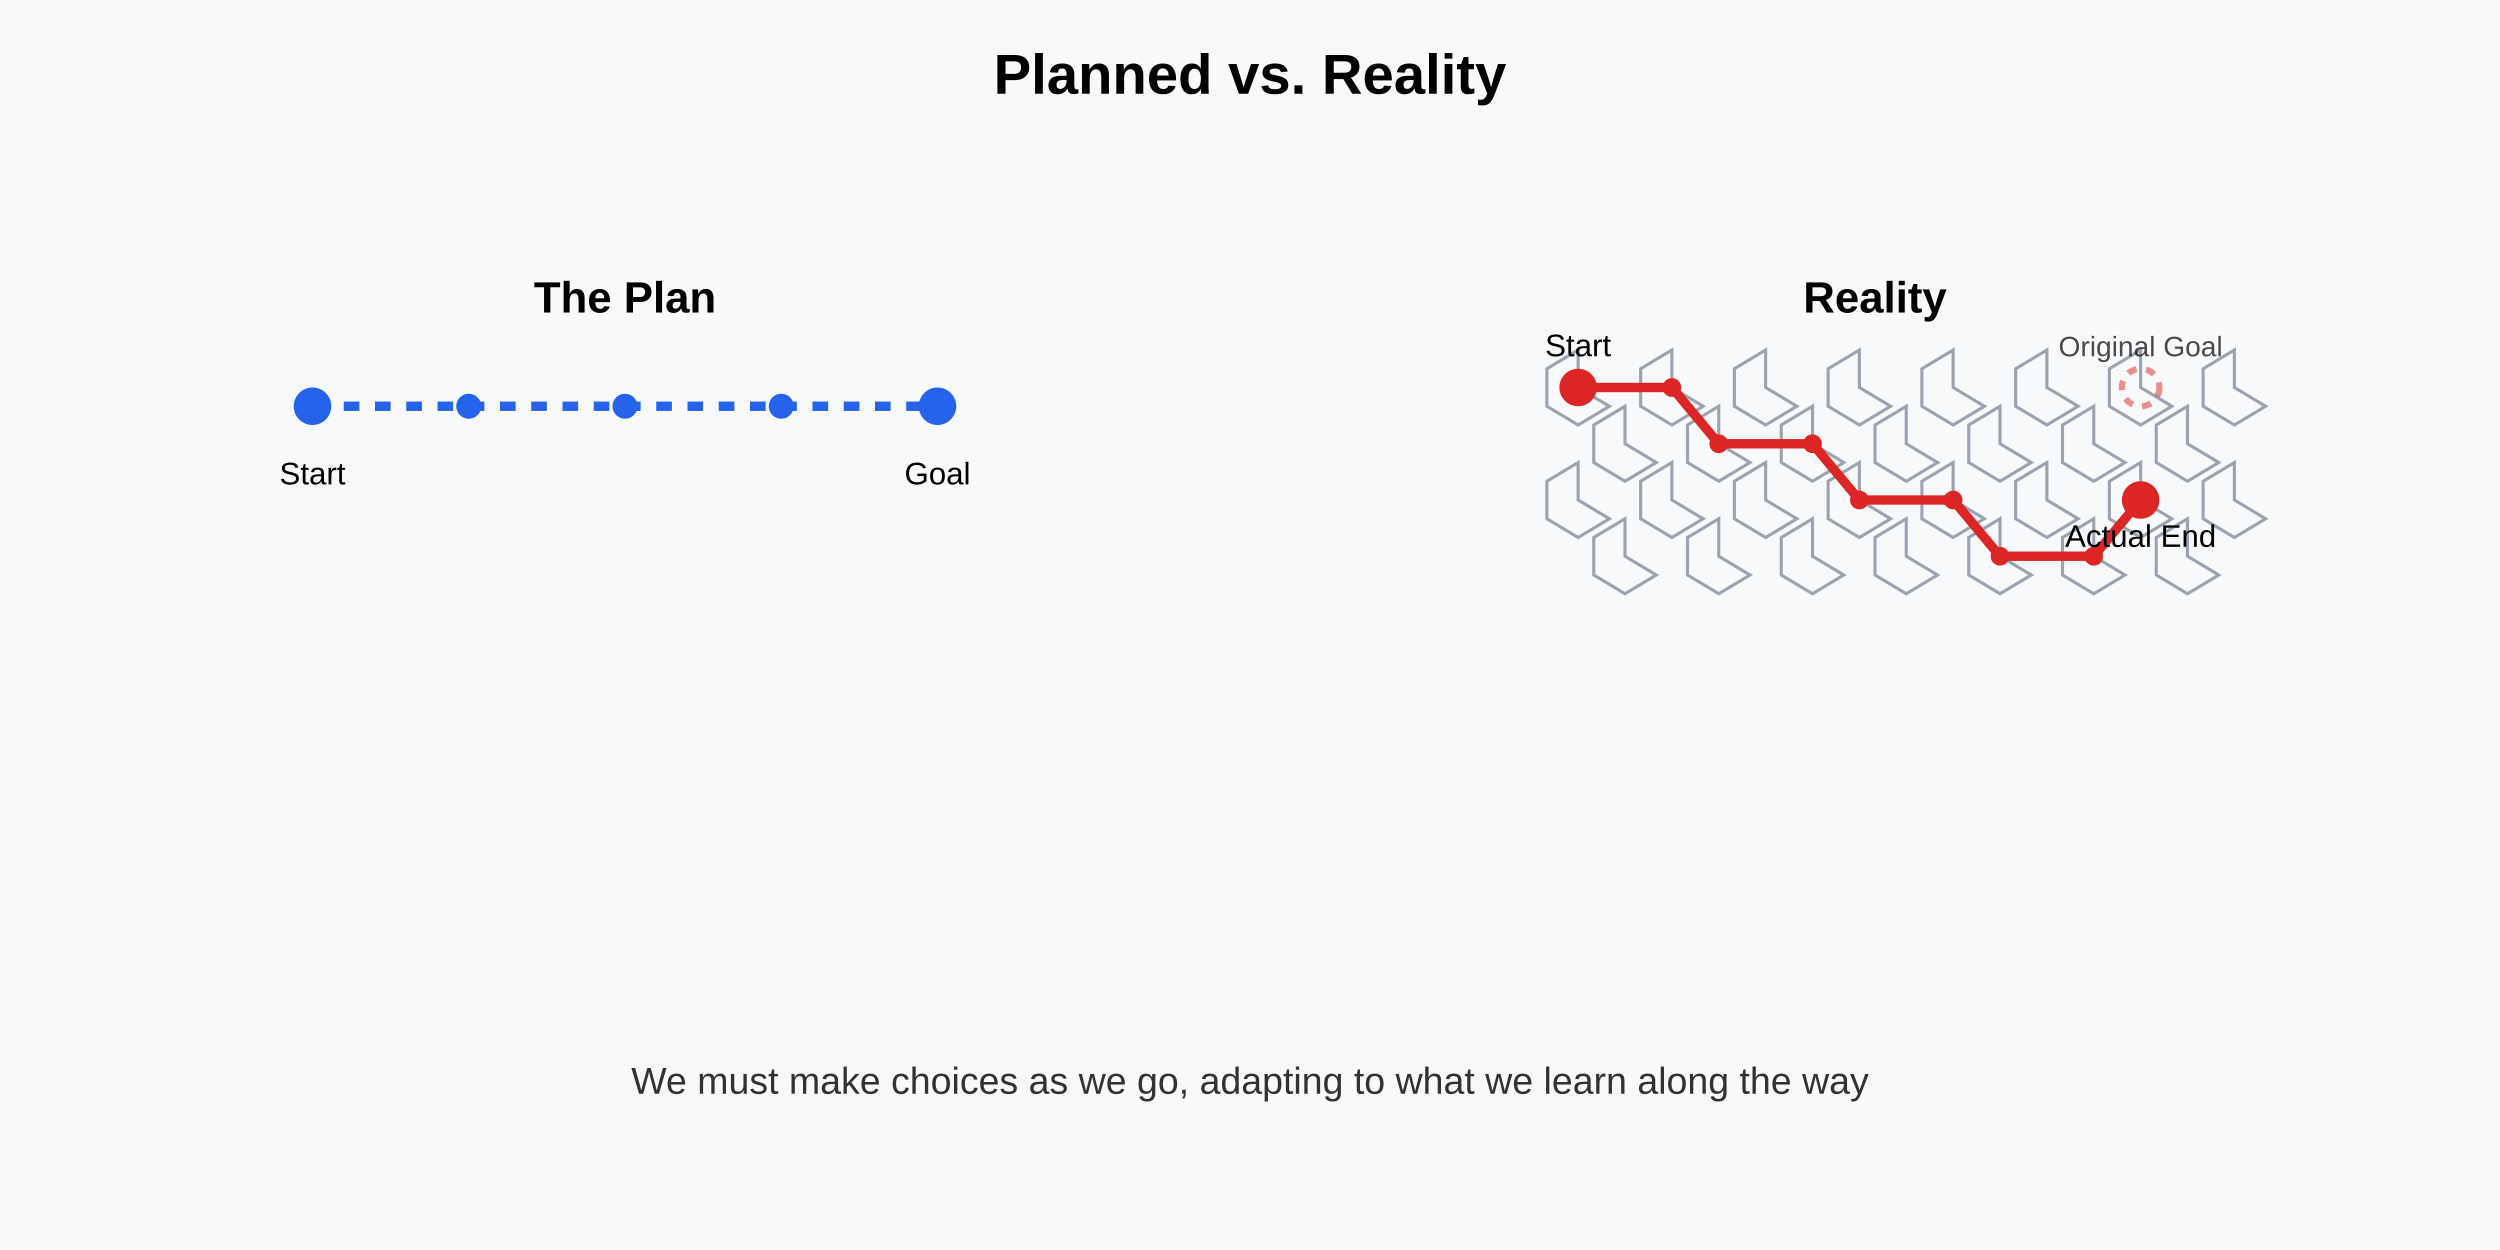
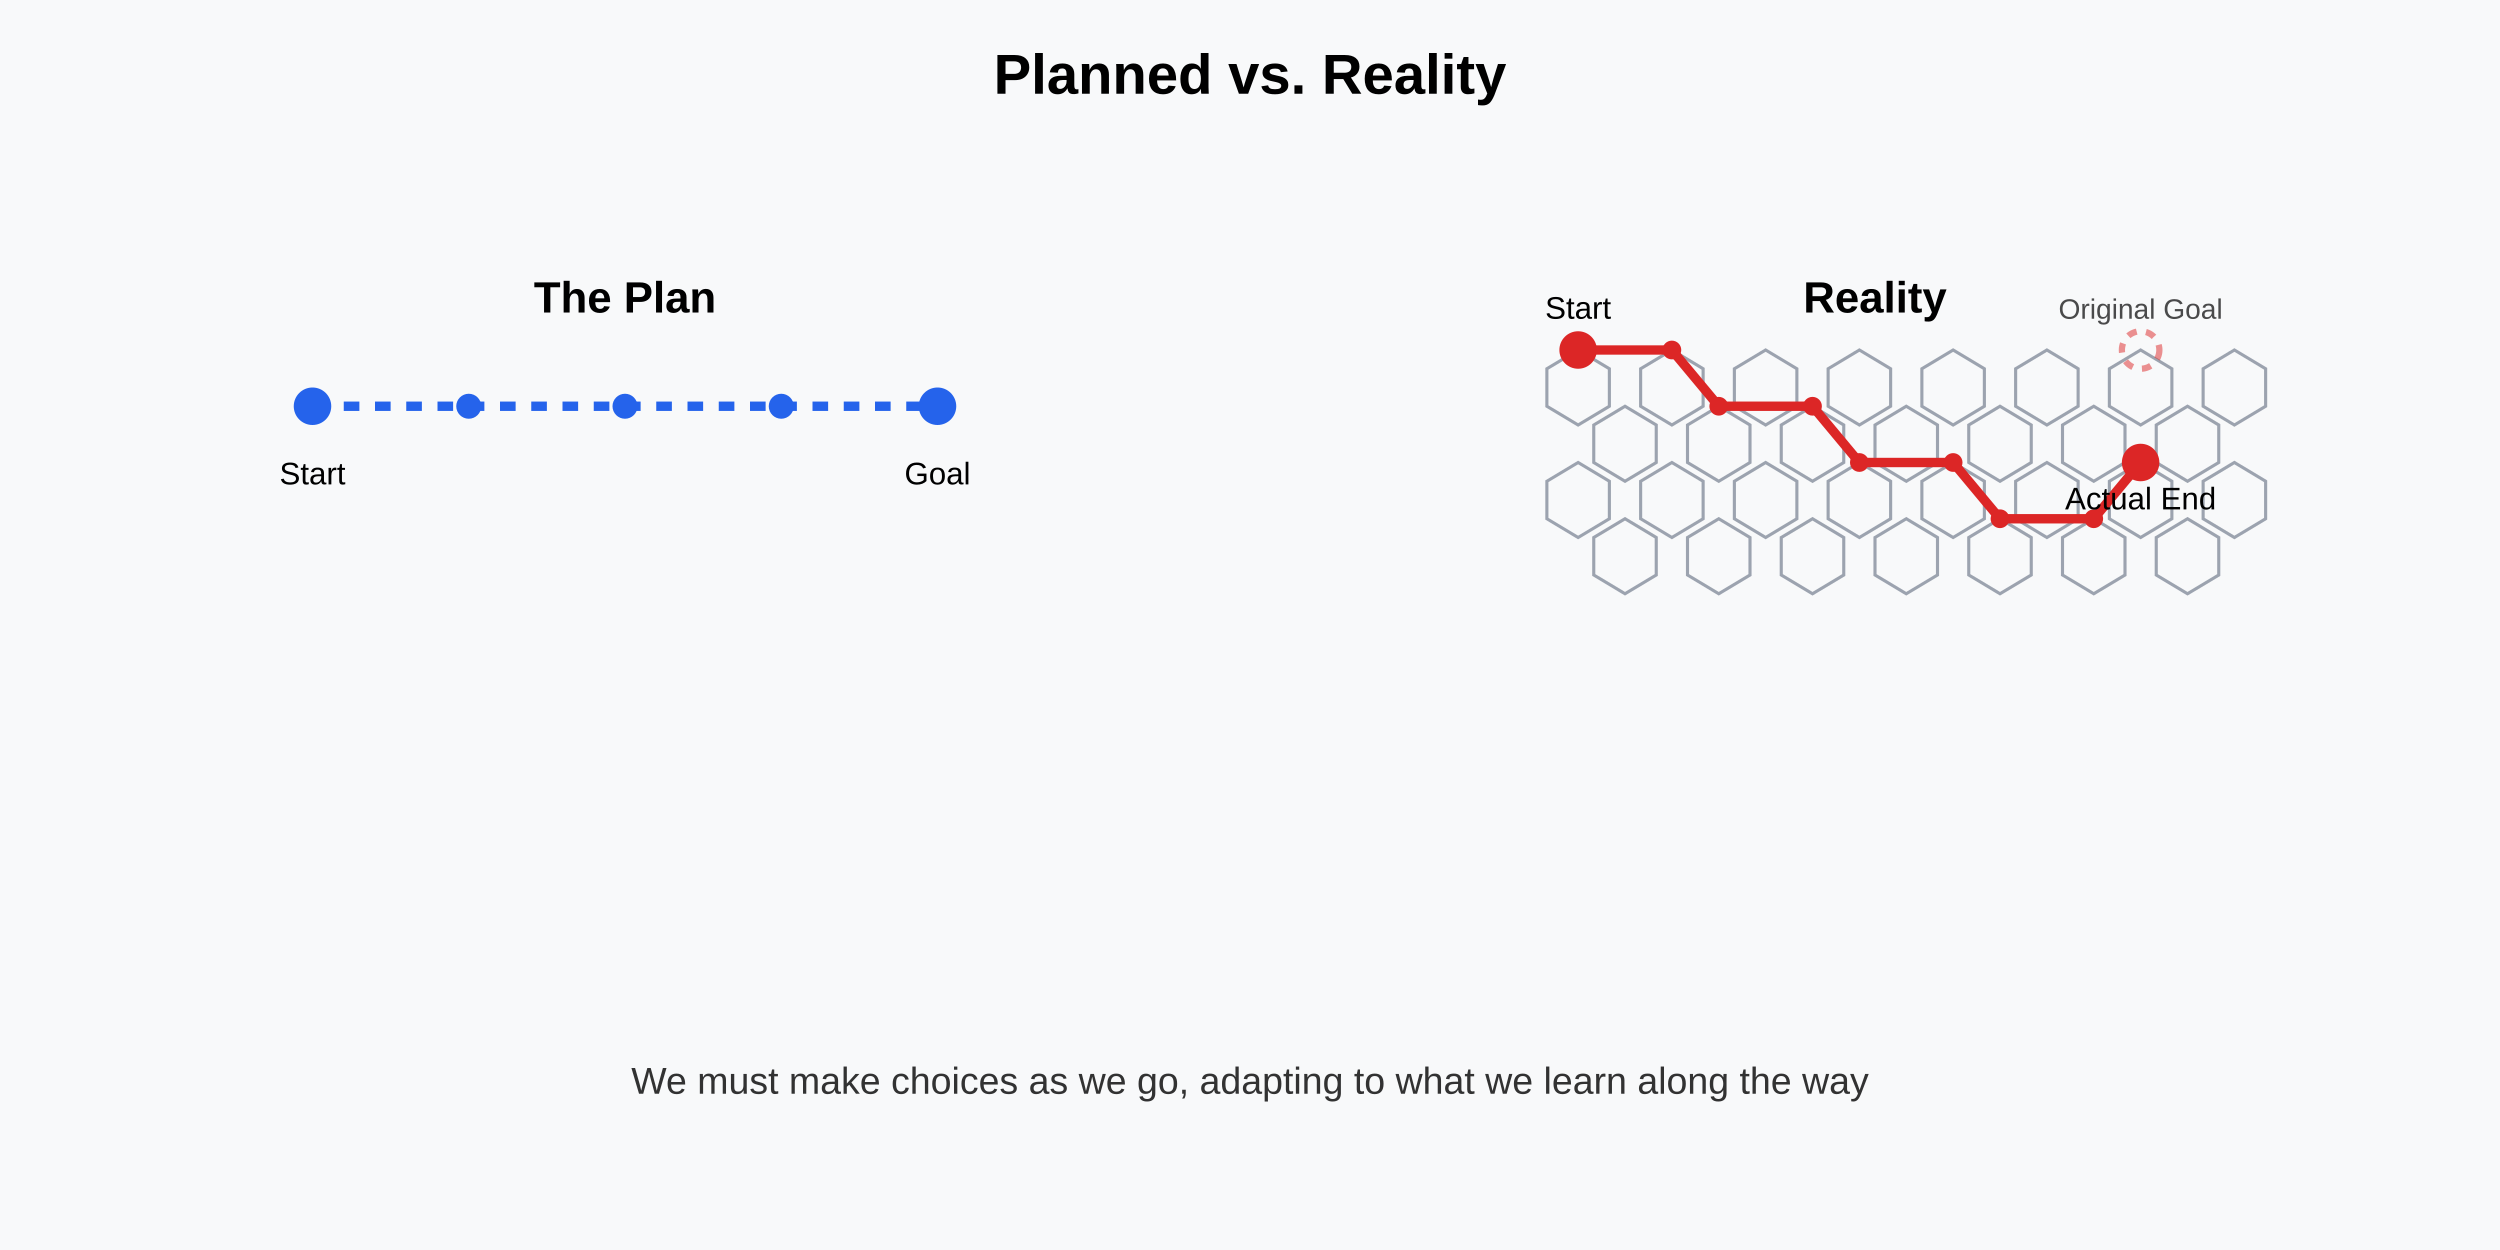
<svg xmlns="http://www.w3.org/2000/svg" width="800" height="400">
  <rect width="800" height="400" fill="#f8f9fa" />
  <text x="400" y="30" text-anchor="middle" font-family="Arial, sans-serif" font-size="18" font-weight="bold">
    Planned vs. Reality
  </text>
  <g transform="translate(50, 80)">
    <text x="150" y="20" text-anchor="middle" font-family="Arial, sans-serif" font-size="14" font-weight="bold">
      The Plan
    </text>
    <line x1="50" y1="50" x2="250" y2="50" stroke="#2563eb" stroke-width="3" stroke-dasharray="5,5" />
    <circle cx="50" cy="50" r="6" fill="#2563eb" />
    <circle cx="100" cy="50" r="4" fill="#2563eb" />
    <circle cx="150" cy="50" r="4" fill="#2563eb" />
    <circle cx="200" cy="50" r="4" fill="#2563eb" />
    <circle cx="250" cy="50" r="6" fill="#2563eb" />
    <text x="50" y="75" text-anchor="middle" font-family="Arial, sans-serif" font-size="10">Start</text>
    <text x="250" y="75" text-anchor="middle" font-family="Arial, sans-serif" font-size="10">Goal</text>
  </g>
  <g transform="translate(450, 80)">
    <text x="150" y="20" text-anchor="middle" font-family="Arial, sans-serif" font-size="14" font-weight="bold">
      Reality
    </text>
-     <polygon points="55,44 65,50 55,56 45,50 45,38 55,32" fill="none" stroke="#9ca3af" stroke-width="1" />
-     <polygon points="85,44 95,50 85,56 75,50 75,38 85,32" fill="none" stroke="#9ca3af" stroke-width="1" />
-     <polygon points="115,44 125,50 115,56 105,50 105,38 115,32" fill="none" stroke="#9ca3af" stroke-width="1" />
-     <polygon points="145,44 155,50 145,56 135,50 135,38 145,32" fill="none" stroke="#9ca3af" stroke-width="1" />
-     <polygon points="175,44 185,50 175,56 165,50 165,38 175,32" fill="none" stroke="#9ca3af" stroke-width="1" />
-     <polygon points="205,44 215,50 205,56 195,50 195,38 205,32" fill="none" stroke="#9ca3af" stroke-width="1" />
-     <polygon points="235,44 245,50 235,56 225,50 225,38 235,32" fill="none" stroke="#9ca3af" stroke-width="1" />
-     <polygon points="265,44 275,50 265,56 255,50 255,38 265,32" fill="none" stroke="#9ca3af" stroke-width="1" />
-     <polygon points="70,62 80,68 70,74 60,68 60,56 70,50" fill="none" stroke="#9ca3af" stroke-width="1" />
-     <polygon points="100,62 110,68 100,74 90,68 90,56 100,50" fill="none" stroke="#9ca3af" stroke-width="1" />
-     <polygon points="130,62 140,68 130,74 120,68 120,56 130,50" fill="none" stroke="#9ca3af" stroke-width="1" />
-     <polygon points="160,62 170,68 160,74 150,68 150,56 160,50" fill="none" stroke="#9ca3af" stroke-width="1" />
-     <polygon points="190,62 200,68 190,74 180,68 180,56 190,50" fill="none" stroke="#9ca3af" stroke-width="1" />
-     <polygon points="220,62 230,68 220,74 210,68 210,56 220,50" fill="none" stroke="#9ca3af" stroke-width="1" />
-     <polygon points="250,62 260,68 250,74 240,68 240,56 250,50" fill="none" stroke="#9ca3af" stroke-width="1" />
-     <polygon points="55,80 65,86 55,92 45,86 45,74 55,68" fill="none" stroke="#9ca3af" stroke-width="1" />
-     <polygon points="85,80 95,86 85,92 75,86 75,74 85,68" fill="none" stroke="#9ca3af" stroke-width="1" />
-     <polygon points="115,80 125,86 115,92 105,86 105,74 115,68" fill="none" stroke="#9ca3af" stroke-width="1" />
-     <polygon points="145,80 155,86 145,92 135,86 135,74 145,68" fill="none" stroke="#9ca3af" stroke-width="1" />
-     <polygon points="175,80 185,86 175,92 165,86 165,74 175,68" fill="none" stroke="#9ca3af" stroke-width="1" />
-     <polygon points="205,80 215,86 205,92 195,86 195,74 205,68" fill="none" stroke="#9ca3af" stroke-width="1" />
-     <polygon points="235,80 245,86 235,92 225,86 225,74 235,68" fill="none" stroke="#9ca3af" stroke-width="1" />
-     <polygon points="265,80 275,86 265,92 255,86 255,74 265,68" fill="none" stroke="#9ca3af" stroke-width="1" />
-     <polygon points="70,98 80,104 70,110 60,104 60,92 70,86" fill="none" stroke="#9ca3af" stroke-width="1" />
-     <polygon points="100,98 110,104 100,110 90,104 90,92 100,86" fill="none" stroke="#9ca3af" stroke-width="1" />
-     <polygon points="130,98 140,104 130,110 120,104 120,92 130,86" fill="none" stroke="#9ca3af" stroke-width="1" />
-     <polygon points="160,98 170,104 160,110 150,104 150,92 160,86" fill="none" stroke="#9ca3af" stroke-width="1" />
-     <polygon points="190,98 200,104 190,110 180,104 180,92 190,86" fill="none" stroke="#9ca3af" stroke-width="1" />
-     <polygon points="220,98 230,104 220,110 210,104 210,92 220,86" fill="none" stroke="#9ca3af" stroke-width="1" />
-     <polygon points="250,98 260,104 250,110 240,104 240,92 250,86" fill="none" stroke="#9ca3af" stroke-width="1" />
-     <path d="M 55,44 L 85,44 L 100,62 L 130,62 L 145,80 L 175,80 L 190,98 L 220,98 L 235,80" fill="none" stroke="#dc2626" stroke-width="3" />
-     <circle cx="55" cy="44" r="6" fill="#dc2626" />
-     <circle cx="85" cy="44" r="3" fill="#dc2626" />
-     <circle cx="100" cy="62" r="3" fill="#dc2626" />
-     <circle cx="130" cy="62" r="3" fill="#dc2626" />
-     <circle cx="145" cy="80" r="3" fill="#dc2626" />
-     <circle cx="175" cy="80" r="3" fill="#dc2626" />
-     <circle cx="190" cy="98" r="3" fill="#dc2626" />
-     <circle cx="220" cy="98" r="3" fill="#dc2626" />
-     <circle cx="235" cy="80" r="6" fill="#dc2626" />
-     <circle cx="235" cy="44" r="6" fill="none" stroke="#dc2626" stroke-width="2" stroke-dasharray="3,3" opacity="0.5" />
-     <text x="235" y="34" text-anchor="middle" font-family="Arial, sans-serif" font-size="9" opacity="0.7">Original Goal</text>
-     <text x="55" y="34" text-anchor="middle" font-family="Arial, sans-serif" font-size="10">Start</text>
-     <text x="235" y="95" text-anchor="middle" font-family="Arial, sans-serif" font-size="10">Actual End</text>
+     <polygon points="55,32 65,38 65,50 55,56 45,50 45,38" fill="none" stroke="#9ca3af" stroke-width="1" />
+     <polygon points="85,32 95,38 95,50 85,56 75,50 75,38" fill="none" stroke="#9ca3af" stroke-width="1" />
+     <polygon points="115,32 125,38 125,50 115,56 105,50 105,38" fill="none" stroke="#9ca3af" stroke-width="1" />
+     <polygon points="145,32 155,38 155,50 145,56 135,50 135,38" fill="none" stroke="#9ca3af" stroke-width="1" />
+     <polygon points="175,32 185,38 185,50 175,56 165,50 165,38" fill="none" stroke="#9ca3af" stroke-width="1" />
+     <polygon points="205,32 215,38 215,50 205,56 195,50 195,38" fill="none" stroke="#9ca3af" stroke-width="1" />
+     <polygon points="235,32 245,38 245,50 235,56 225,50 225,38" fill="none" stroke="#9ca3af" stroke-width="1" />
+     <polygon points="265,32 275,38 275,50 265,56 255,50 255,38" fill="none" stroke="#9ca3af" stroke-width="1" />
+     <polygon points="70,50 80,56 80,68 70,74 60,68 60,56" fill="none" stroke="#9ca3af" stroke-width="1" />
+     <polygon points="100,50 110,56 110,68 100,74 90,68 90,56" fill="none" stroke="#9ca3af" stroke-width="1" />
+     <polygon points="130,50 140,56 140,68 130,74 120,68 120,56" fill="none" stroke="#9ca3af" stroke-width="1" />
+     <polygon points="160,50 170,56 170,68 160,74 150,68 150,56" fill="none" stroke="#9ca3af" stroke-width="1" />
+     <polygon points="190,50 200,56 200,68 190,74 180,68 180,56" fill="none" stroke="#9ca3af" stroke-width="1" />
+     <polygon points="220,50 230,56 230,68 220,74 210,68 210,56" fill="none" stroke="#9ca3af" stroke-width="1" />
+     <polygon points="250,50 260,56 260,68 250,74 240,68 240,56" fill="none" stroke="#9ca3af" stroke-width="1" />
+     <polygon points="55,68 65,74 65,86 55,92 45,86 45,74" fill="none" stroke="#9ca3af" stroke-width="1" />
+     <polygon points="85,68 95,74 95,86 85,92 75,86 75,74" fill="none" stroke="#9ca3af" stroke-width="1" />
+     <polygon points="115,68 125,74 125,86 115,92 105,86 105,74" fill="none" stroke="#9ca3af" stroke-width="1" />
+     <polygon points="145,68 155,74 155,86 145,92 135,86 135,74" fill="none" stroke="#9ca3af" stroke-width="1" />
+     <polygon points="175,68 185,74 185,86 175,92 165,86 165,74" fill="none" stroke="#9ca3af" stroke-width="1" />
+     <polygon points="205,68 215,74 215,86 205,92 195,86 195,74" fill="none" stroke="#9ca3af" stroke-width="1" />
+     <polygon points="235,68 245,74 245,86 235,92 225,86 225,74" fill="none" stroke="#9ca3af" stroke-width="1" />
+     <polygon points="265,68 275,74 275,86 265,92 255,86 255,74" fill="none" stroke="#9ca3af" stroke-width="1" />
+     <polygon points="70,86 80,92 80,104 70,110 60,104 60,92" fill="none" stroke="#9ca3af" stroke-width="1" />
+     <polygon points="100,86 110,92 110,104 100,110 90,104 90,92" fill="none" stroke="#9ca3af" stroke-width="1" />
+     <polygon points="130,86 140,92 140,104 130,110 120,104 120,92" fill="none" stroke="#9ca3af" stroke-width="1" />
+     <polygon points="160,86 170,92 170,104 160,110 150,104 150,92" fill="none" stroke="#9ca3af" stroke-width="1" />
+     <polygon points="190,86 200,92 200,104 190,110 180,104 180,92" fill="none" stroke="#9ca3af" stroke-width="1" />
+     <polygon points="220,86 230,92 230,104 220,110 210,104 210,92" fill="none" stroke="#9ca3af" stroke-width="1" />
+     <polygon points="250,86 260,92 260,104 250,110 240,104 240,92" fill="none" stroke="#9ca3af" stroke-width="1" />
+     <path d="M 55,32 L 85,32 L 100,50 L 130,50 L 145,68 L 175,68 L 190,86 L 220,86 L 235,68" fill="none" stroke="#dc2626" stroke-width="3" />
+     <circle cx="55" cy="32" r="6" fill="#dc2626" />
+     <circle cx="85" cy="32" r="3" fill="#dc2626" />
+     <circle cx="100" cy="50" r="3" fill="#dc2626" />
+     <circle cx="130" cy="50" r="3" fill="#dc2626" />
+     <circle cx="145" cy="68" r="3" fill="#dc2626" />
+     <circle cx="175" cy="68" r="3" fill="#dc2626" />
+     <circle cx="190" cy="86" r="3" fill="#dc2626" />
+     <circle cx="220" cy="86" r="3" fill="#dc2626" />
+     <circle cx="235" cy="68" r="6" fill="#dc2626" />
+     <circle cx="235" cy="32" r="6" fill="none" stroke="#dc2626" stroke-width="2" stroke-dasharray="3,3" opacity="0.5" />
+     <text x="235" y="22" text-anchor="middle" font-family="Arial, sans-serif" font-size="9" opacity="0.7">Original Goal</text>
+     <text x="55" y="22" text-anchor="middle" font-family="Arial, sans-serif" font-size="10">Start</text>
+     <text x="235" y="83" text-anchor="middle" font-family="Arial, sans-serif" font-size="10">Actual End</text>
  </g>
  <text x="400" y="350" text-anchor="middle" font-family="Arial, sans-serif" font-size="12" opacity="0.8">
    We must make choices as we go, adapting to what we learn along the way
  </text>
</svg>
